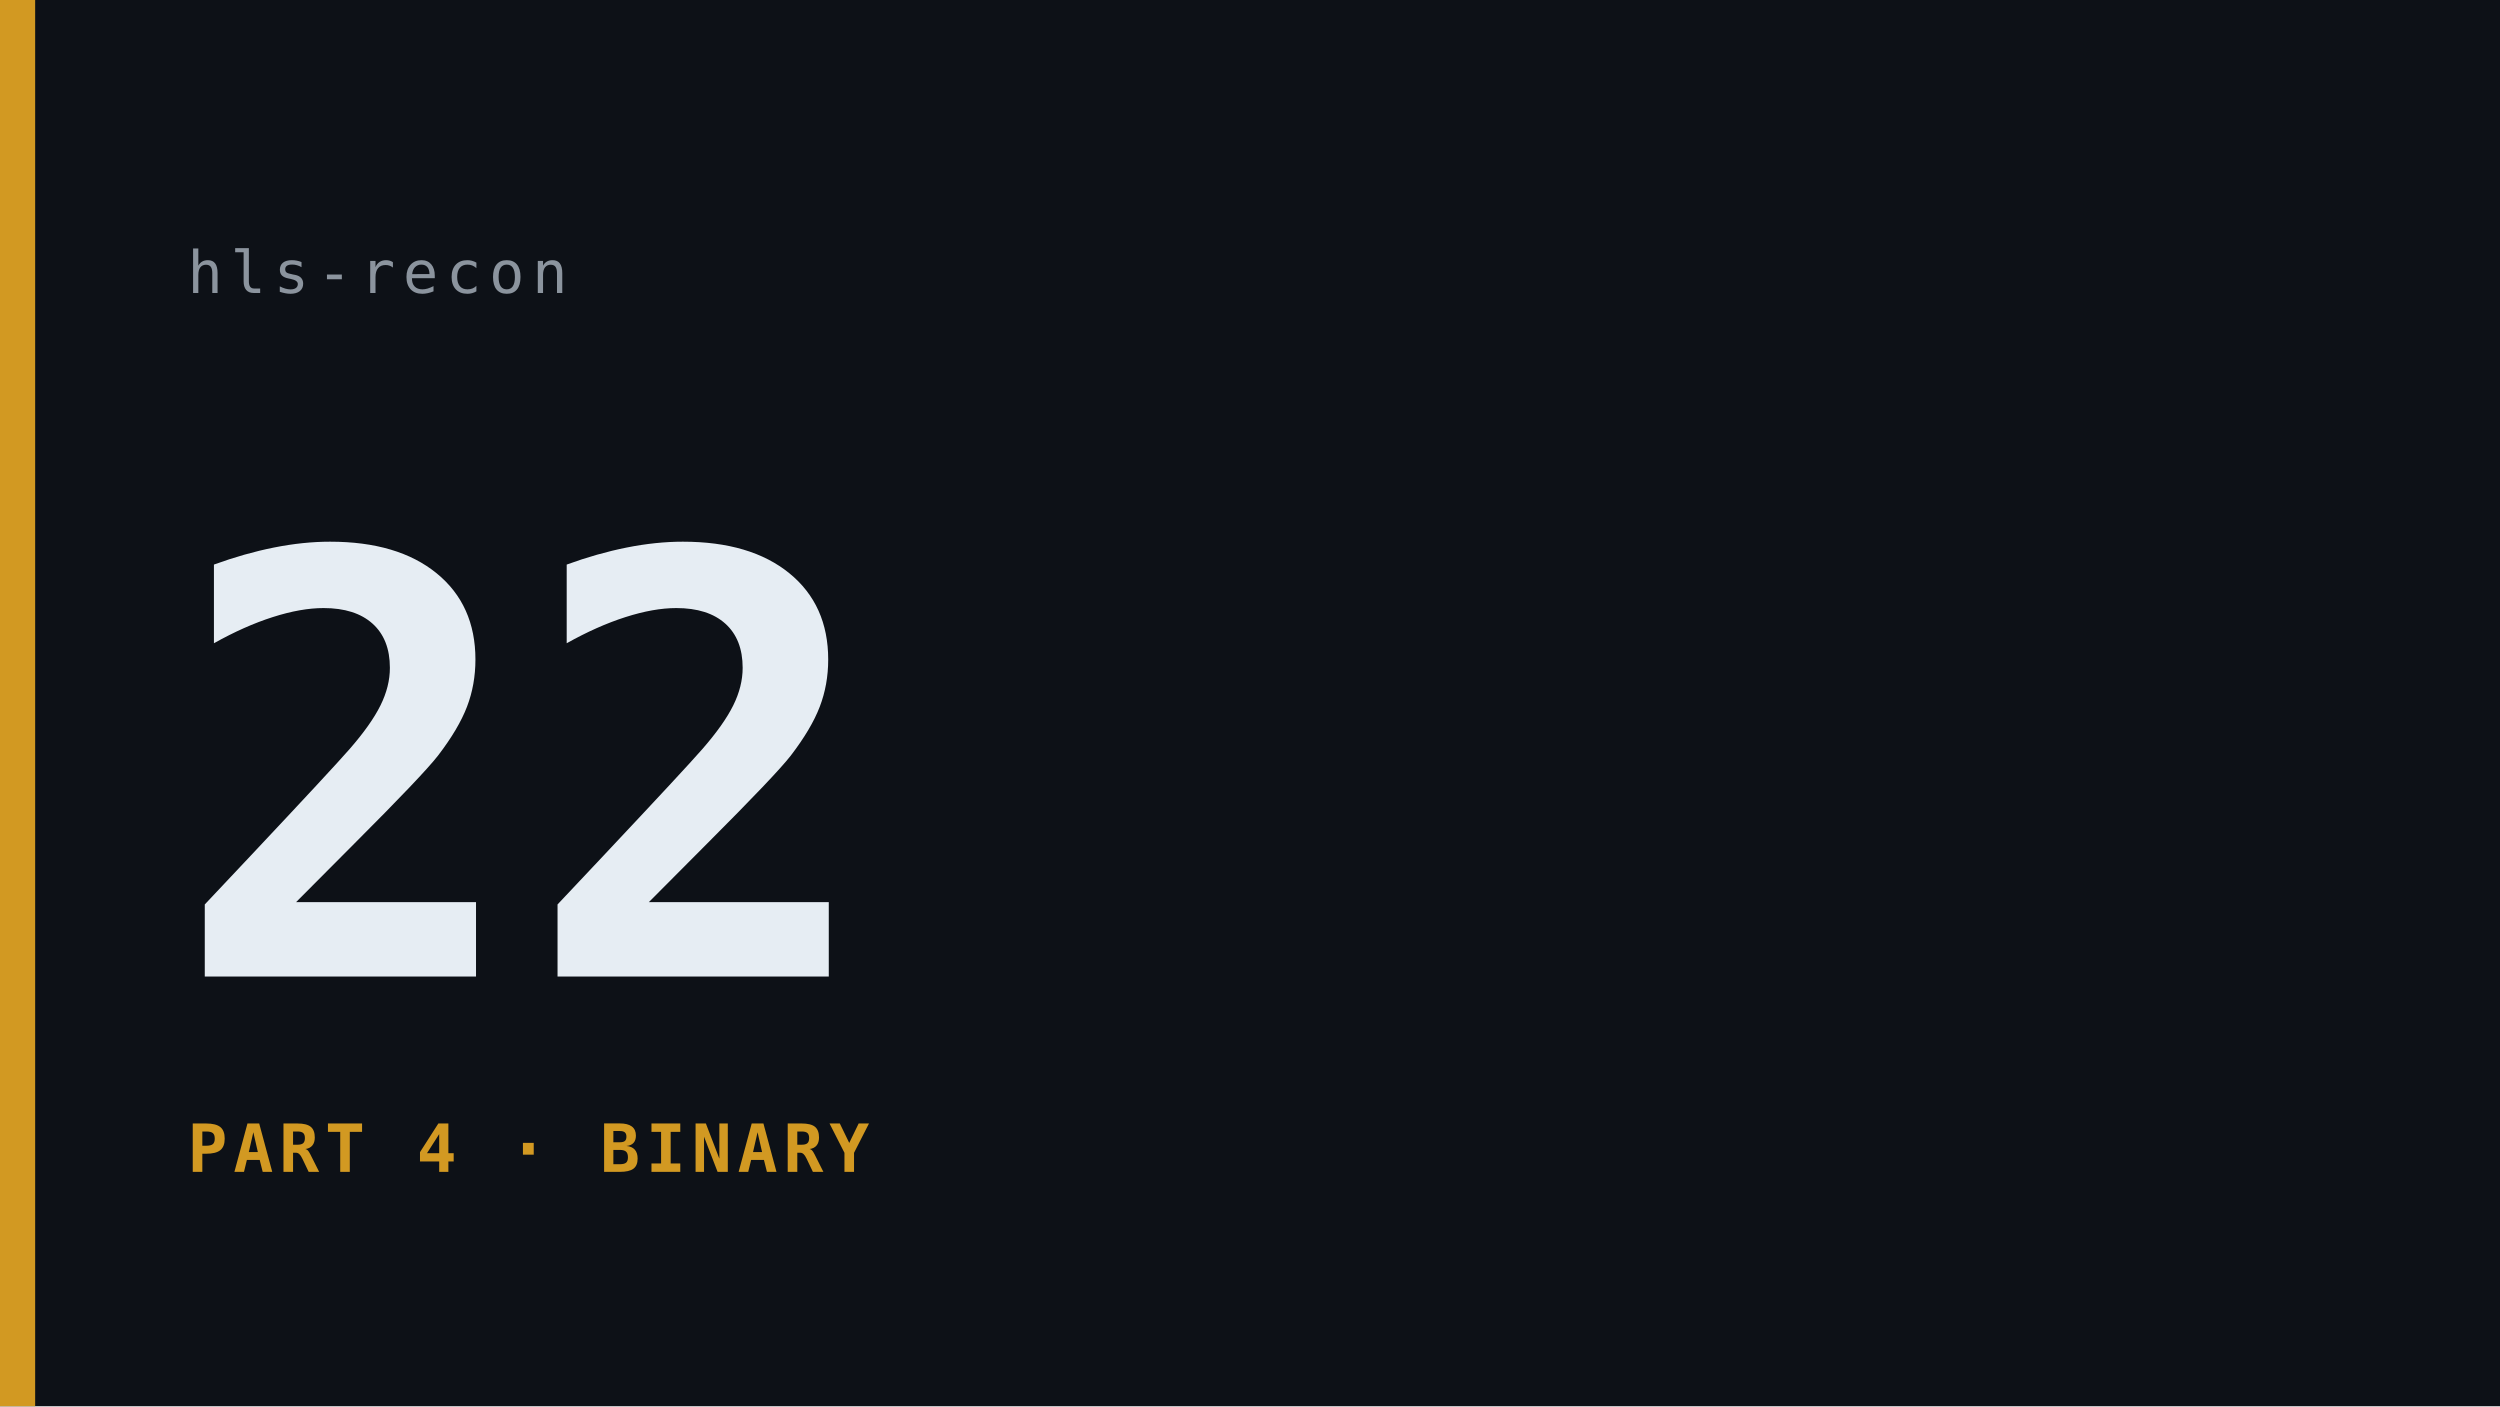
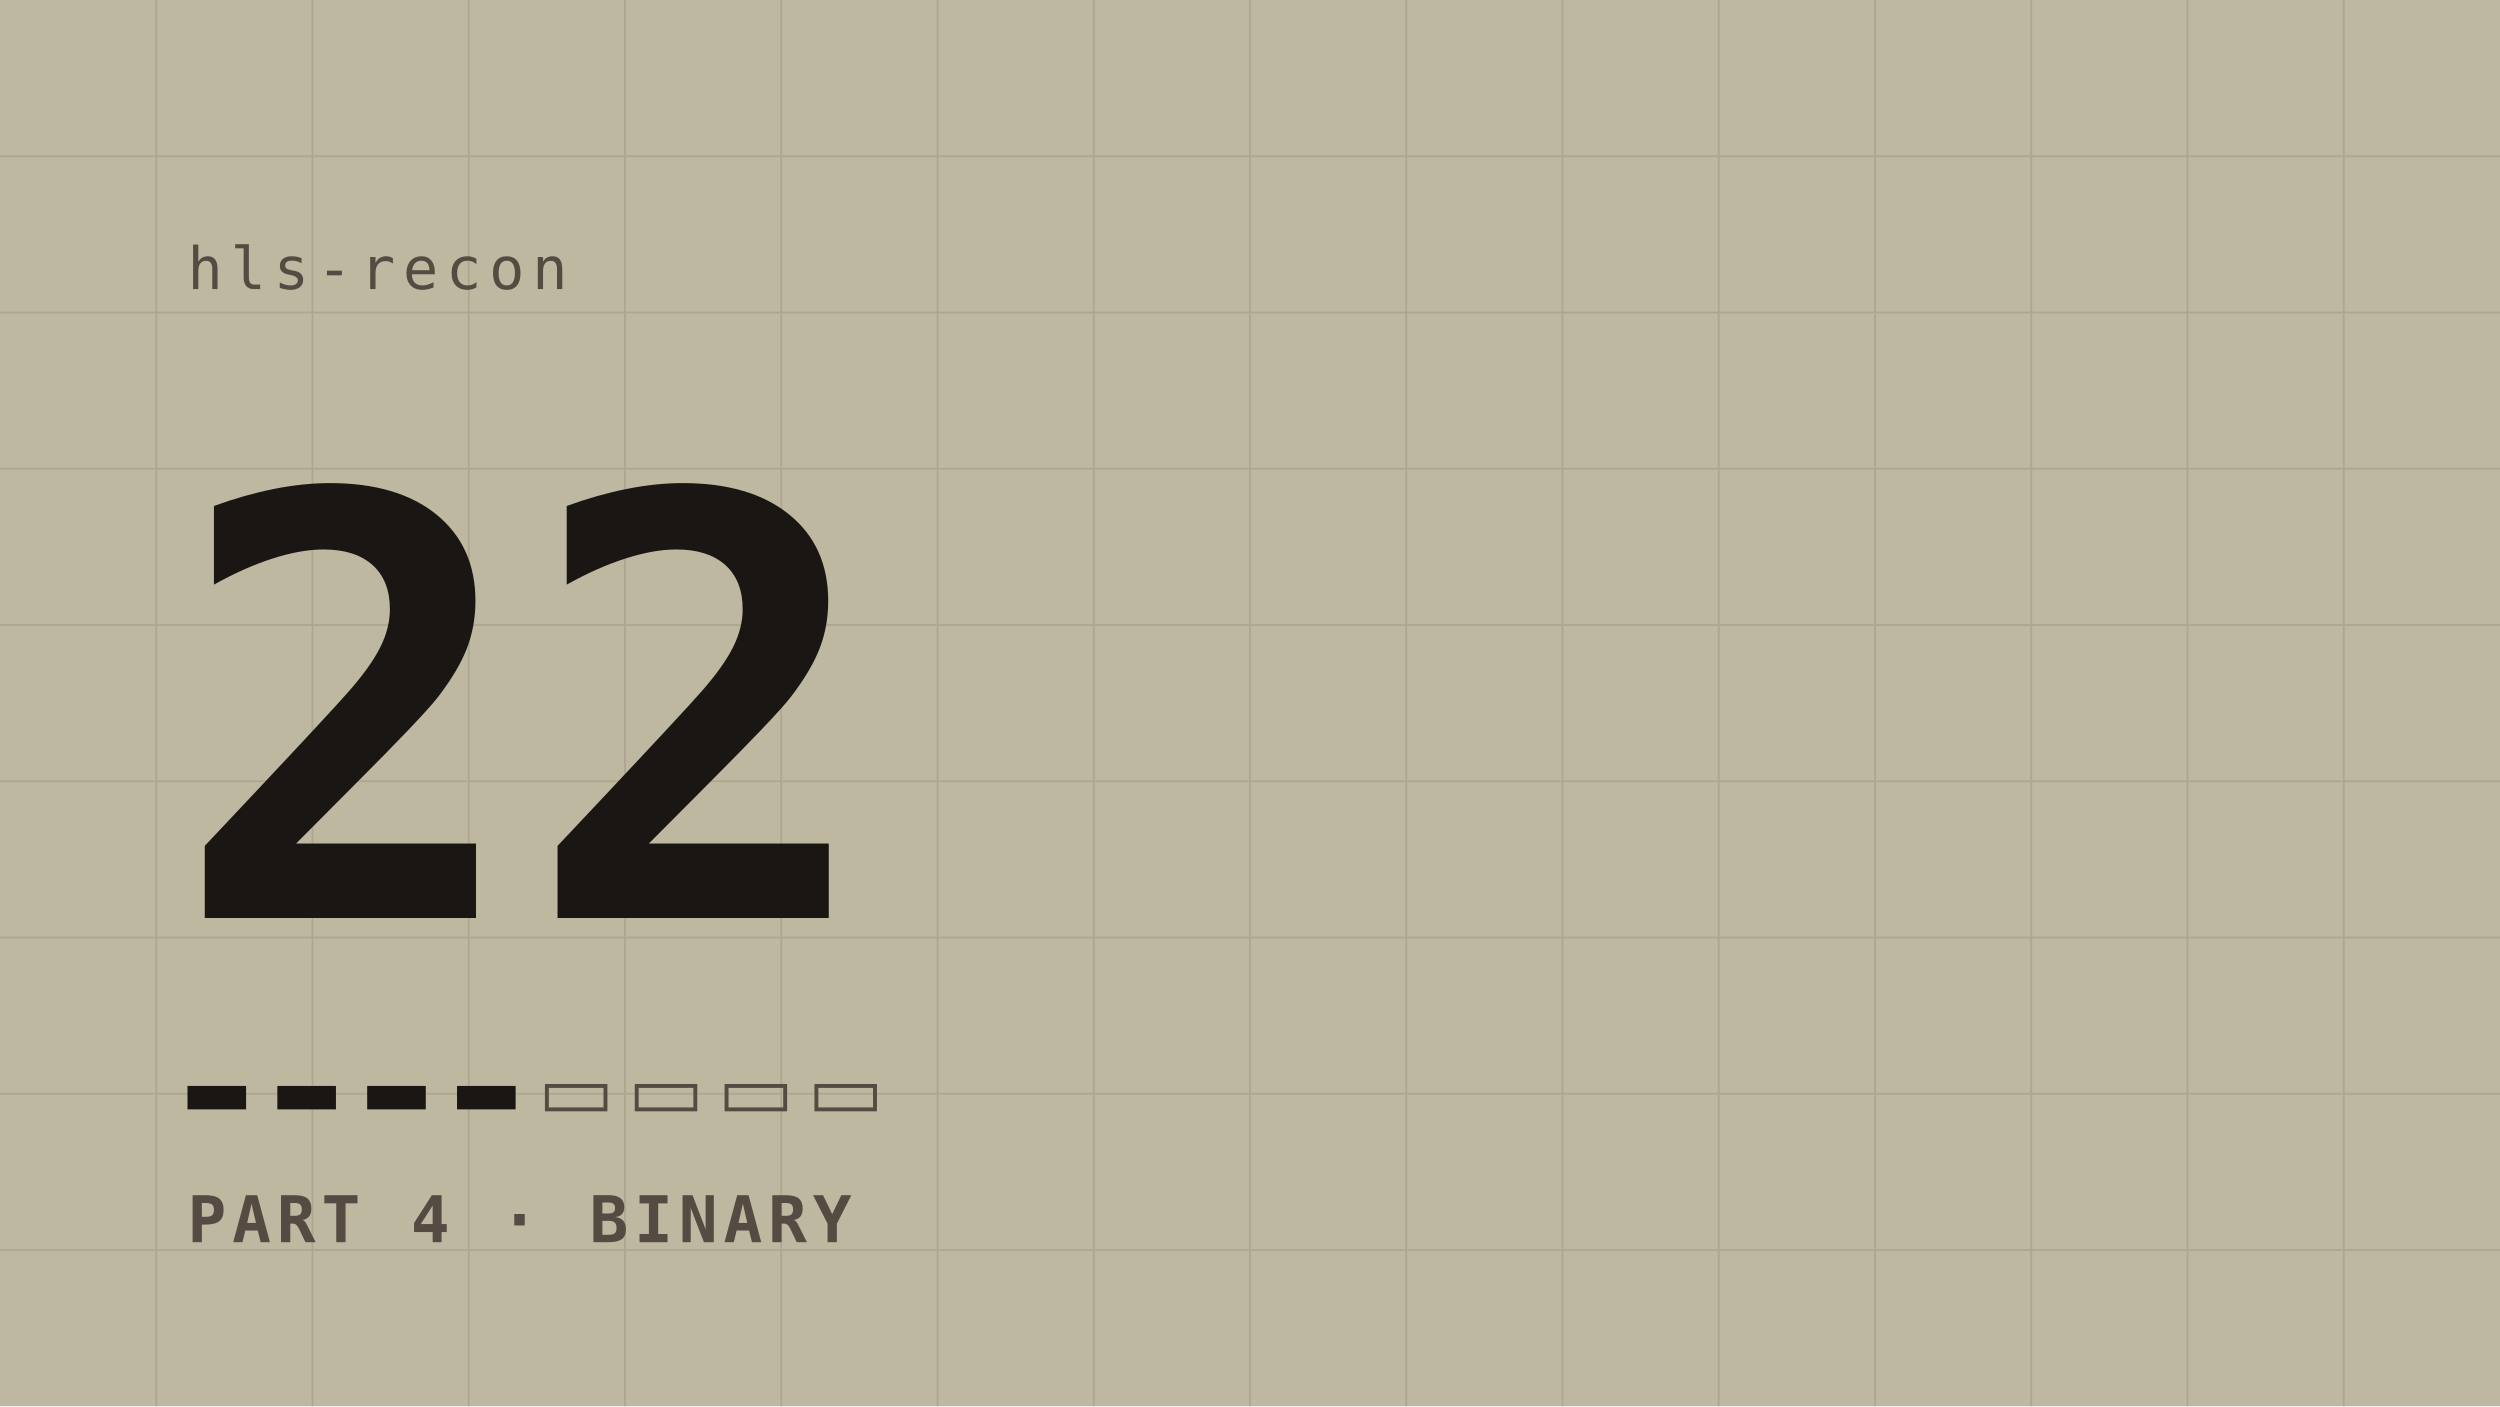
- <svg xmlns="http://www.w3.org/2000/svg" viewBox="0 0 1280 720" role="img" aria-label="hls-recon 제22장 임계값 설계">
-   <style>
-     .bg{fill:#0d1117}.ink{fill:#e6edf3}.muted{fill:#8b949e}.acc{fill:#d29922}
-   </style>
-   <rect class="bg" width="1280" height="720" />
-   <rect class="acc" x="0" y="0" width="18" height="720" />
-   <text class="muted" x="96" y="150" font-family="ui-monospace, SFMono-Regular, Menlo, Consolas, monospace" font-size="30" letter-spacing="4">hls-recon</text>
-   <text class="ink" x="88" y="500" font-family="ui-monospace, SFMono-Regular, Menlo, Consolas, monospace" font-size="300" font-weight="700">22</text>
-   <text class="acc" x="96" y="600" font-family="ui-monospace, SFMono-Regular, Menlo, Consolas, monospace" font-size="34" font-weight="700" letter-spacing="3">PART 4 · BINARY</text>
+ <svg xmlns="http://www.w3.org/2000/svg" viewBox="0 0 1280 720" width="1280" height="720">
+   <rect width="1280" height="720" fill="#bfb8a0" />
+   <path d="M80 0V720M160 0V720M240 0V720M320 0V720M400 0V720M480 0V720M560 0V720M640 0V720M720 0V720M800 0V720M880 0V720M960 0V720M1040 0V720M1120 0V720M1200 0V720M0 80H1280M0 160H1280M0 240H1280M0 320H1280M0 400H1280M0 480H1280M0 560H1280M0 640H1280" stroke="#948c76" stroke-width="1" opacity=".38" fill="none" />
+   <text x="96" y="148" font-family="ui-monospace, SFMono-Regular, Menlo, Consolas, monospace" font-size="30" font-weight="400" letter-spacing="4" fill="#554b42">hls-recon</text>
+   <text x="88" y="470" font-family="ui-monospace, SFMono-Regular, Menlo, Consolas, monospace" font-size="300" font-weight="700" fill="#1a1613">22</text>
+   <rect x="96" y="556" width="30" height="12" fill="#1a1613" />
+   <rect x="142" y="556" width="30" height="12" fill="#1a1613" />
+   <rect x="188" y="556" width="30" height="12" fill="#1a1613" />
+   <rect x="234" y="556" width="30" height="12" fill="#1a1613" />
+   <rect x="280" y="556" width="30" height="12" fill="none" stroke="#554b42" stroke-width="2" />
+   <rect x="326" y="556" width="30" height="12" fill="none" stroke="#554b42" stroke-width="2" />
+   <rect x="372" y="556" width="30" height="12" fill="none" stroke="#554b42" stroke-width="2" />
+   <rect x="418" y="556" width="30" height="12" fill="none" stroke="#554b42" stroke-width="2" />
+   <text x="96" y="636" font-family="ui-monospace, SFMono-Regular, Menlo, Consolas, monospace" font-size="33" font-weight="700" letter-spacing="3" fill="#554b42">PART 4 · BINARY</text>
</svg>
